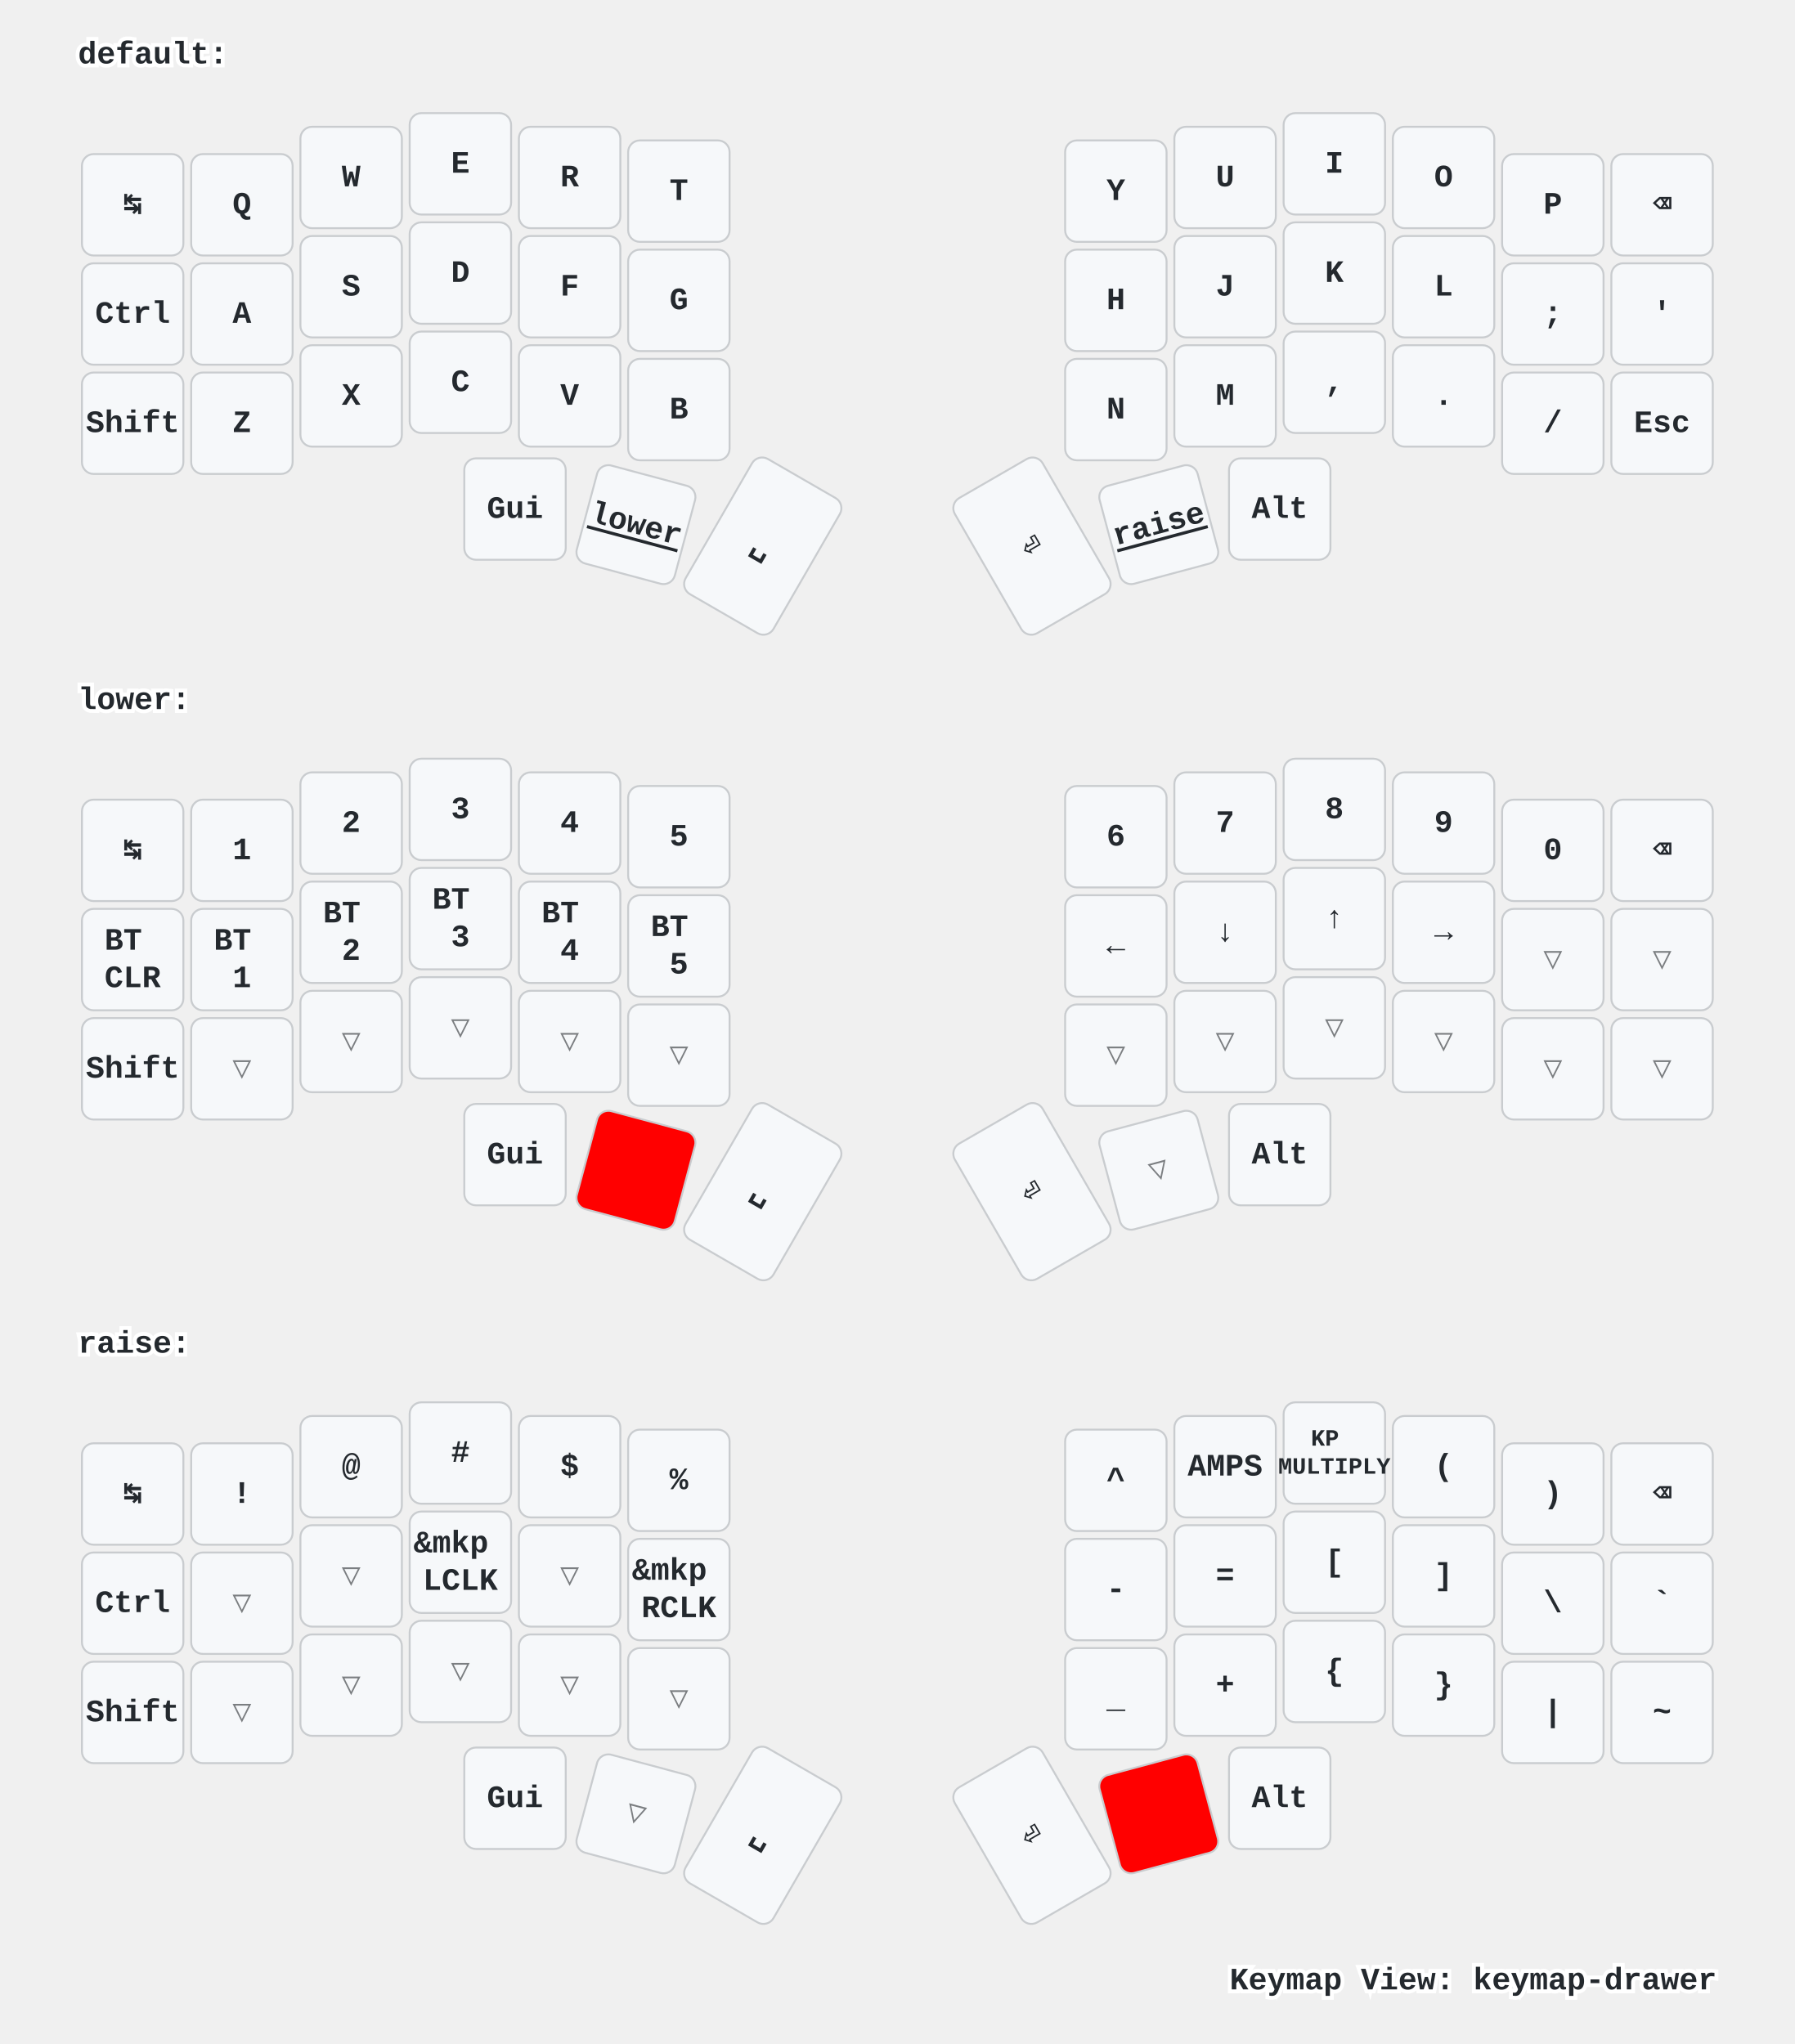
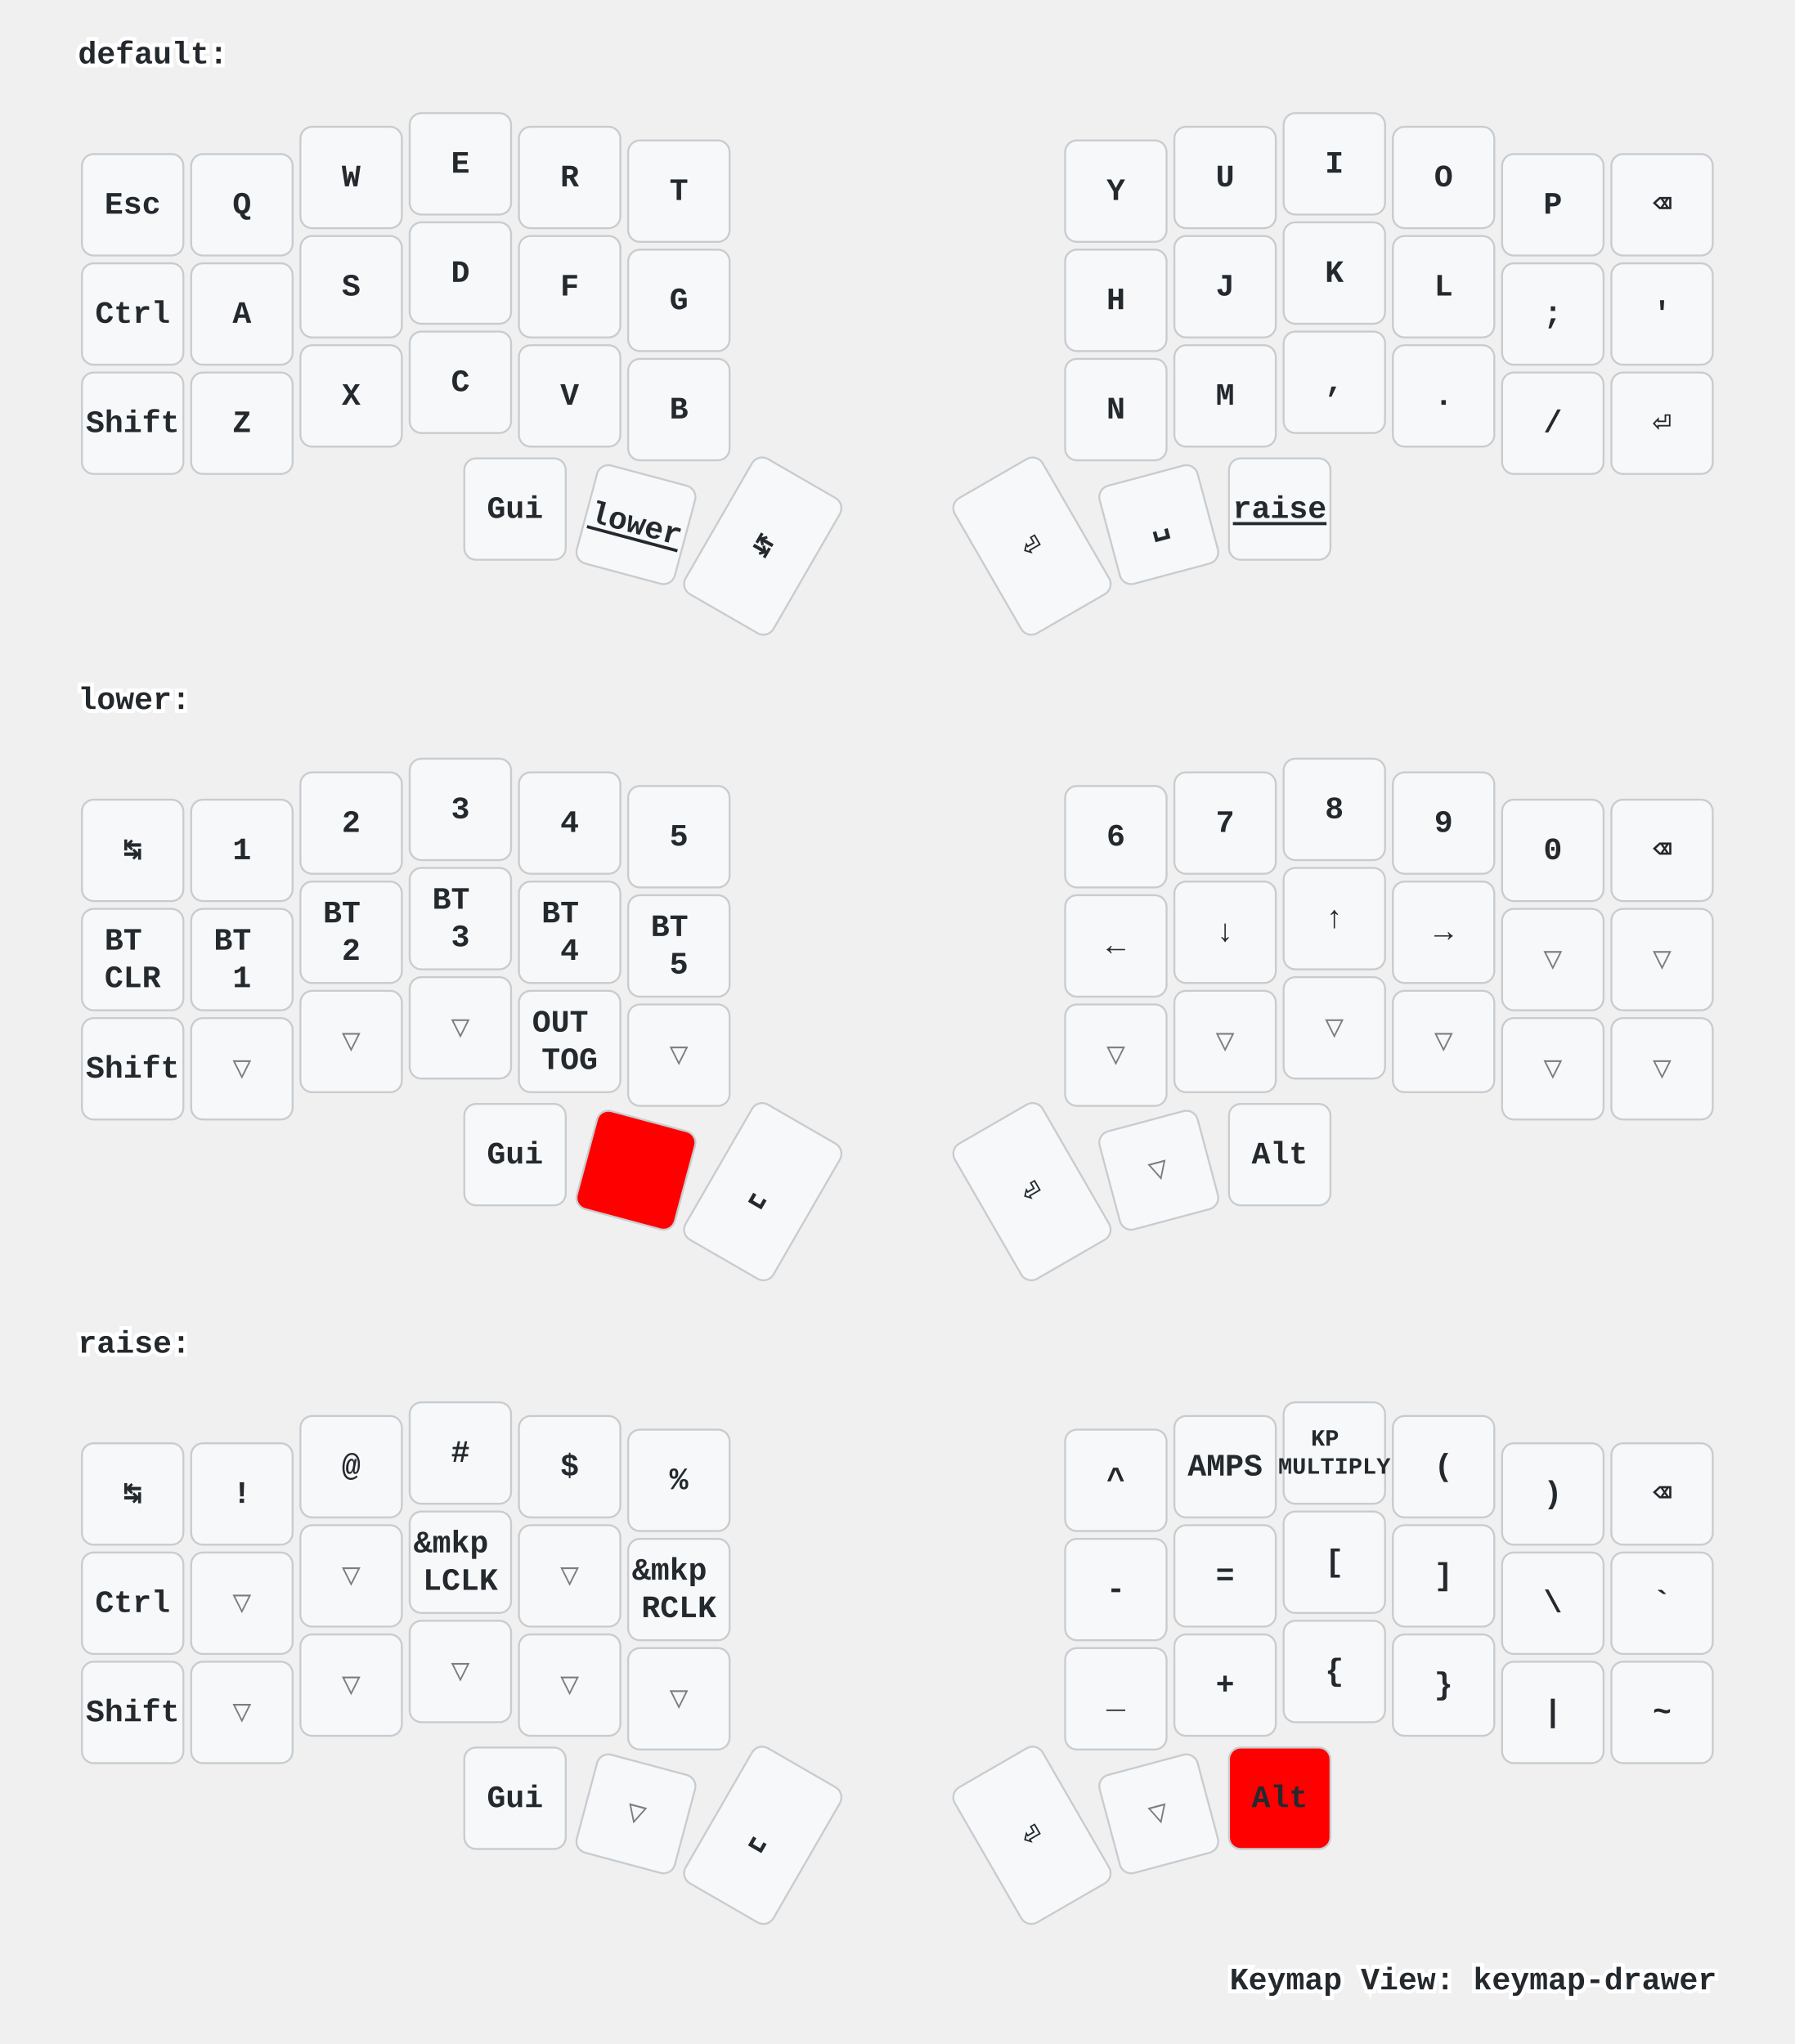
<svg xmlns="http://www.w3.org/2000/svg" width="920" height="1048" viewBox="0 0 920 1048" class="keymap">
  <style>/* inherit to force styles through use tags */
svg path {
    fill: inherit;
}

/* font and background color specifications */
svg.keymap {
    font-family: SFMono-Regular,Consolas,Liberation Mono,Menlo,monospace;
    font-size: 14px;
    font-kerning: normal;
    text-rendering: optimizeLegibility;
    fill: #24292e;
}

/* default key styling */
rect.key {
    fill: #f6f8fa;
}

rect.key, rect.combo {
    stroke: #c9cccf;
    stroke-width: 1;
}

/* default key side styling, only used is draw_key_sides is set */
rect.side {
    filter: brightness(90%);
}

/* color accent for combo boxes */
rect.combo, rect.combo-separate {
    fill: #cdf;
}

/* color accent for held keys */
rect.held, rect.combo.held {
    fill: #fdd;
}

/* color accent for ghost (optional) keys */
rect.ghost, rect.combo.ghost {
    stroke-dasharray: 4, 4;
    stroke-width: 2;
}

text {
    text-anchor: middle;
    dominant-baseline: middle;
}

/* styling for layer labels */
text.label {
    font-weight: bold;
    text-anchor: start;
    stroke: white;
    stroke-width: 4;
    paint-order: stroke;
}

/* styling for optional footer */
text.footer {
    text-anchor: end;
    dominant-baseline: auto;
    stroke: white;
    stroke-width: 4;
    paint-order: stroke;
}

/* styling for combo tap, and key hold/shifted label text */
text.combo, text.hold, text.shifted {
    font-size: 11px;
}

text.hold {
    text-anchor: middle;
    dominant-baseline: auto;
}

text.shifted {
    text-anchor: middle;
    dominant-baseline: hanging;
}

text.layer-activator {
    text-decoration: underline;
}

/* styling for hold/shifted label text in combo box */
text.combo.hold, text.combo.shifted {
    font-size: 8px;
}

/* lighter symbol for transparent keys */
text.trans {
    fill: #7b7e81;
}

/* styling for combo dendrons */
path.combo {
    stroke-width: 1;
    stroke: gray;
    fill: none;
}

/* Start Tabler Icons Cleanup */
/* cannot use height/width with glyphs */
.icon-tabler &gt; path {
    fill: inherit;
    stroke: inherit;
    stroke-width: 2;
}
/* hide tabler's default box */
.icon-tabler &gt; path[stroke="none"][fill="none"] {
    visibility: hidden;
}
/* End Tabler Icons Cleanup */

/* For default sytles, see https://github.com/caksoylar/keymap-drawer/blob/main/keymap_drawer/config.py#L85 */

svg.keymap {
  font-family: Ubuntu Mono, Inconsolata, Consolas, Liberation Mono, Menlo, monospace;
  font-size: 16px;
  font-weight: bold;
  text-rendering: optimizeLegibility;
}

/* Color accent for held keys
red = #f00
green = #0f0
blue = #00f
yellow = #ff0
cyan = #0ff
magenta = #f0f
white = #fff
black = #000
grey = #888
light grey = #ccc
#ffc
*/
rect.held, rect.combo.held {
    fill: #f00;
}

/* Technique borrowed and extended from https://github.com/englmaxi/zmk-config/blob/master/keymap-drawer/config.yaml */
.sym_sub_text.tap {
  translate: -5px 2px;
  font-size: 20px;
}
.sym_sub_text.shifted {
  translate: 10px 13px;
  font-size: 10px;
  opacity: 1.0;
}
.combo.sym_sub_text.tap {
  translate: -1px 1px;
}
.combo.sym_sub_text.shifted {
  translate: 7px 5px;
  font-size: 10px;
  opacity: 1.0;
}

/* Toggle */
.toggle.shifted {
  translate: -10px 12px;
}

.toggle.hold {
  translate: 13px -23px;
}

/* Variant for tap-dances */
.tap_dance.tap {
  translate: -7px 0px;
  font-size: 12px;
}
.tap_dance.shifted {
  translate: 7px 17px;
  font-size: 12px;
  opacity: 1.0;
}

/* Variant for symbol next to symbol */
.sym_by_sym.tap {
  translate: -6px 0px;
}
.sym_by_sym.shifted {
  translate: 10px 12px;
  opacity: 1.0;
}

.combo.sym_by_sym.tap {
  translate: -35px 0px;
}
.combo.sym_by_sym.shifted {
  translate: 35px 20px;
  opacity: 1.0;
}

.combo.sym_by_sym.hold {
  visibility: hidden;
}

/* hide hold box for combo sym_by_sym */
.combo.sym_by_sym.hold &gt; path[stroke="none"][fill="none"] {
  visibility: hidden;
}
</style>
  <g transform="translate(40, 0)" class="layer-default">
    <text x="0" y="28" class="label" id="default">default:</text>
    <g transform="translate(0, 56)">
      <g transform="translate(28, 49)" class="key keypos-0">
        <rect rx="6" ry="6" x="-26" y="-26" width="52" height="52" class="key" />
-         <text x="0" y="0" class="key tap">↹</text>
+         <text x="0" y="0" class="key tap">Esc</text>
      </g>
      <g transform="translate(84, 49)" class="key keypos-1">
        <rect rx="6" ry="6" x="-26" y="-26" width="52" height="52" class="key" />
        <text x="0" y="0" class="key tap">Q</text>
      </g>
      <g transform="translate(140, 35)" class="key keypos-2">
        <rect rx="6" ry="6" x="-26" y="-26" width="52" height="52" class="key" />
        <text x="0" y="0" class="key tap">W</text>
      </g>
      <g transform="translate(196, 28)" class="key keypos-3">
        <rect rx="6" ry="6" x="-26" y="-26" width="52" height="52" class="key" />
        <text x="0" y="0" class="key tap">E</text>
      </g>
      <g transform="translate(252, 35)" class="key keypos-4">
        <rect rx="6" ry="6" x="-26" y="-26" width="52" height="52" class="key" />
        <text x="0" y="0" class="key tap">R</text>
      </g>
      <g transform="translate(308, 42)" class="key keypos-5">
        <rect rx="6" ry="6" x="-26" y="-26" width="52" height="52" class="key" />
        <text x="0" y="0" class="key tap">T</text>
      </g>
      <g transform="translate(532, 42)" class="key keypos-6">
        <rect rx="6" ry="6" x="-26" y="-26" width="52" height="52" class="key" />
        <text x="0" y="0" class="key tap">Y</text>
      </g>
      <g transform="translate(588, 35)" class="key keypos-7">
        <rect rx="6" ry="6" x="-26" y="-26" width="52" height="52" class="key" />
        <text x="0" y="0" class="key tap">U</text>
      </g>
      <g transform="translate(644, 28)" class="key keypos-8">
        <rect rx="6" ry="6" x="-26" y="-26" width="52" height="52" class="key" />
        <text x="0" y="0" class="key tap">I</text>
      </g>
      <g transform="translate(700, 35)" class="key keypos-9">
        <rect rx="6" ry="6" x="-26" y="-26" width="52" height="52" class="key" />
        <text x="0" y="0" class="key tap">O</text>
      </g>
      <g transform="translate(756, 49)" class="key keypos-10">
        <rect rx="6" ry="6" x="-26" y="-26" width="52" height="52" class="key" />
        <text x="0" y="0" class="key tap">P</text>
      </g>
      <g transform="translate(812, 49)" class="key keypos-11">
        <rect rx="6" ry="6" x="-26" y="-26" width="52" height="52" class="key" />
        <text x="0" y="0" class="key tap">⌫</text>
      </g>
      <g transform="translate(28, 105)" class="key keypos-12">
        <rect rx="6" ry="6" x="-26" y="-26" width="52" height="52" class="key" />
        <text x="0" y="0" class="key tap">Ctrl</text>
      </g>
      <g transform="translate(84, 105)" class="key keypos-13">
        <rect rx="6" ry="6" x="-26" y="-26" width="52" height="52" class="key" />
        <text x="0" y="0" class="key tap">A</text>
      </g>
      <g transform="translate(140, 91)" class="key keypos-14">
        <rect rx="6" ry="6" x="-26" y="-26" width="52" height="52" class="key" />
        <text x="0" y="0" class="key tap">S</text>
      </g>
      <g transform="translate(196, 84)" class="key keypos-15">
        <rect rx="6" ry="6" x="-26" y="-26" width="52" height="52" class="key" />
        <text x="0" y="0" class="key tap">D</text>
      </g>
      <g transform="translate(252, 91)" class="key keypos-16">
        <rect rx="6" ry="6" x="-26" y="-26" width="52" height="52" class="key" />
        <text x="0" y="0" class="key tap">F</text>
      </g>
      <g transform="translate(308, 98)" class="key keypos-17">
        <rect rx="6" ry="6" x="-26" y="-26" width="52" height="52" class="key" />
        <text x="0" y="0" class="key tap">G</text>
      </g>
      <g transform="translate(532, 98)" class="key keypos-18">
        <rect rx="6" ry="6" x="-26" y="-26" width="52" height="52" class="key" />
        <text x="0" y="0" class="key tap">H</text>
      </g>
      <g transform="translate(588, 91)" class="key keypos-19">
        <rect rx="6" ry="6" x="-26" y="-26" width="52" height="52" class="key" />
        <text x="0" y="0" class="key tap">J</text>
      </g>
      <g transform="translate(644, 84)" class="key keypos-20">
        <rect rx="6" ry="6" x="-26" y="-26" width="52" height="52" class="key" />
        <text x="0" y="0" class="key tap">K</text>
      </g>
      <g transform="translate(700, 91)" class="key keypos-21">
        <rect rx="6" ry="6" x="-26" y="-26" width="52" height="52" class="key" />
        <text x="0" y="0" class="key tap">L</text>
      </g>
      <g transform="translate(756, 105)" class="key keypos-22">
        <rect rx="6" ry="6" x="-26" y="-26" width="52" height="52" class="key" />
        <text x="0" y="0" class="key tap">;</text>
      </g>
      <g transform="translate(812, 105)" class="key keypos-23">
        <rect rx="6" ry="6" x="-26" y="-26" width="52" height="52" class="key" />
        <text x="0" y="0" class="key tap">'</text>
      </g>
      <g transform="translate(28, 161)" class="key keypos-24">
        <rect rx="6" ry="6" x="-26" y="-26" width="52" height="52" class="key" />
        <text x="0" y="0" class="key tap">Shift</text>
      </g>
      <g transform="translate(84, 161)" class="key keypos-25">
        <rect rx="6" ry="6" x="-26" y="-26" width="52" height="52" class="key" />
        <text x="0" y="0" class="key tap">Z</text>
      </g>
      <g transform="translate(140, 147)" class="key keypos-26">
        <rect rx="6" ry="6" x="-26" y="-26" width="52" height="52" class="key" />
        <text x="0" y="0" class="key tap">X</text>
      </g>
      <g transform="translate(196, 140)" class="key keypos-27">
        <rect rx="6" ry="6" x="-26" y="-26" width="52" height="52" class="key" />
        <text x="0" y="0" class="key tap">C</text>
      </g>
      <g transform="translate(252, 147)" class="key keypos-28">
        <rect rx="6" ry="6" x="-26" y="-26" width="52" height="52" class="key" />
        <text x="0" y="0" class="key tap">V</text>
      </g>
      <g transform="translate(308, 154)" class="key keypos-29">
        <rect rx="6" ry="6" x="-26" y="-26" width="52" height="52" class="key" />
        <text x="0" y="0" class="key tap">B</text>
      </g>
      <g transform="translate(532, 154)" class="key keypos-30">
        <rect rx="6" ry="6" x="-26" y="-26" width="52" height="52" class="key" />
        <text x="0" y="0" class="key tap">N</text>
      </g>
      <g transform="translate(588, 147)" class="key keypos-31">
        <rect rx="6" ry="6" x="-26" y="-26" width="52" height="52" class="key" />
        <text x="0" y="0" class="key tap">M</text>
      </g>
      <g transform="translate(644, 140)" class="key keypos-32">
        <rect rx="6" ry="6" x="-26" y="-26" width="52" height="52" class="key" />
        <text x="0" y="0" class="key tap">,</text>
      </g>
      <g transform="translate(700, 147)" class="key keypos-33">
        <rect rx="6" ry="6" x="-26" y="-26" width="52" height="52" class="key" />
        <text x="0" y="0" class="key tap">.</text>
      </g>
      <g transform="translate(756, 161)" class="key keypos-34">
        <rect rx="6" ry="6" x="-26" y="-26" width="52" height="52" class="key" />
        <text x="0" y="0" class="key tap">/</text>
      </g>
      <g transform="translate(812, 161)" class="key keypos-35">
        <rect rx="6" ry="6" x="-26" y="-26" width="52" height="52" class="key" />
-         <text x="0" y="0" class="key tap">Esc</text>
+         <text x="0" y="0" class="key tap">⏎</text>
      </g>
      <g transform="translate(224, 205)" class="key keypos-36">
        <rect rx="6" ry="6" x="-26" y="-26" width="52" height="52" class="key" />
        <text x="0" y="0" class="key tap">Gui</text>
      </g>
      <g transform="translate(286, 213) rotate(15.0)" class="key keypos-37">
        <rect rx="6" ry="6" x="-26" y="-26" width="52" height="52" class="key" />
        <a href="#lower">
          <text x="0" y="0" class="key tap layer-activator">lower</text>
        </a>
      </g>
      <g transform="translate(351, 224) rotate(30.0)" class="key keypos-38">
        <rect rx="6" ry="6" x="-26" y="-40" width="52" height="80" class="key" />
-         <text x="0" y="0" class="key tap">␣</text>
+         <text x="0" y="0" class="key tap">↹</text>
      </g>
      <g transform="translate(489, 224) rotate(-30.0)" class="key keypos-39">
        <rect rx="6" ry="6" x="-26" y="-40" width="52" height="80" class="key" />
        <text x="0" y="0" class="key tap">⏎</text>
      </g>
      <g transform="translate(554, 213) rotate(-15.0)" class="key keypos-40">
        <rect rx="6" ry="6" x="-26" y="-26" width="52" height="52" class="key" />
+         <text x="0" y="0" class="key tap">␣</text>
+       </g>
+       <g transform="translate(616, 205)" class="key keypos-41">
+         <rect rx="6" ry="6" x="-26" y="-26" width="52" height="52" class="key" />
        <a href="#raise">
          <text x="0" y="0" class="key tap layer-activator">raise</text>
        </a>
-       </g>
-       <g transform="translate(616, 205)" class="key keypos-41">
-         <rect rx="6" ry="6" x="-26" y="-26" width="52" height="52" class="key" />
-         <text x="0" y="0" class="key tap">Alt</text>
      </g>
    </g>
  </g>
  <g transform="translate(40, 331)" class="layer-lower">
    <text x="0" y="28" class="label" id="lower">lower:</text>
    <g transform="translate(0, 56)">
      <g transform="translate(28, 49)" class="key keypos-0">
        <rect rx="6" ry="6" x="-26" y="-26" width="52" height="52" class="key" />
        <text x="0" y="0" class="key tap">↹</text>
      </g>
      <g transform="translate(84, 49)" class="key keypos-1">
        <rect rx="6" ry="6" x="-26" y="-26" width="52" height="52" class="key" />
        <text x="0" y="0" class="key tap">1</text>
      </g>
      <g transform="translate(140, 35)" class="key keypos-2">
        <rect rx="6" ry="6" x="-26" y="-26" width="52" height="52" class="key" />
        <text x="0" y="0" class="key tap">2</text>
      </g>
      <g transform="translate(196, 28)" class="key keypos-3">
        <rect rx="6" ry="6" x="-26" y="-26" width="52" height="52" class="key" />
        <text x="0" y="0" class="key tap">3</text>
      </g>
      <g transform="translate(252, 35)" class="key keypos-4">
        <rect rx="6" ry="6" x="-26" y="-26" width="52" height="52" class="key" />
        <text x="0" y="0" class="key tap">4</text>
      </g>
      <g transform="translate(308, 42)" class="key keypos-5">
        <rect rx="6" ry="6" x="-26" y="-26" width="52" height="52" class="key" />
        <text x="0" y="0" class="key tap">5</text>
      </g>
      <g transform="translate(532, 42)" class="key keypos-6">
        <rect rx="6" ry="6" x="-26" y="-26" width="52" height="52" class="key" />
        <text x="0" y="0" class="key tap">6</text>
      </g>
      <g transform="translate(588, 35)" class="key keypos-7">
        <rect rx="6" ry="6" x="-26" y="-26" width="52" height="52" class="key" />
        <text x="0" y="0" class="key tap">7</text>
      </g>
      <g transform="translate(644, 28)" class="key keypos-8">
        <rect rx="6" ry="6" x="-26" y="-26" width="52" height="52" class="key" />
        <text x="0" y="0" class="key tap">8</text>
      </g>
      <g transform="translate(700, 35)" class="key keypos-9">
        <rect rx="6" ry="6" x="-26" y="-26" width="52" height="52" class="key" />
        <text x="0" y="0" class="key tap">9</text>
      </g>
      <g transform="translate(756, 49)" class="key keypos-10">
        <rect rx="6" ry="6" x="-26" y="-26" width="52" height="52" class="key" />
        <text x="0" y="0" class="key tap">0</text>
      </g>
      <g transform="translate(812, 49)" class="key keypos-11">
        <rect rx="6" ry="6" x="-26" y="-26" width="52" height="52" class="key" />
        <text x="0" y="0" class="key tap">⌫</text>
      </g>
      <g transform="translate(28, 105)" class="key keypos-12">
        <rect rx="6" ry="6" x="-26" y="-26" width="52" height="52" class="key" />
        <text x="0" y="0" class="key tap">
          <tspan x="0" dy="-0.6em">BT</tspan>
          <tspan x="0" dy="1.2em">CLR</tspan>
        </text>
      </g>
      <g transform="translate(84, 105)" class="key keypos-13">
        <rect rx="6" ry="6" x="-26" y="-26" width="52" height="52" class="key" />
        <text x="0" y="0" class="key tap">
          <tspan x="0" dy="-0.6em">BT</tspan>
          <tspan x="0" dy="1.2em">1</tspan>
        </text>
      </g>
      <g transform="translate(140, 91)" class="key keypos-14">
        <rect rx="6" ry="6" x="-26" y="-26" width="52" height="52" class="key" />
        <text x="0" y="0" class="key tap">
          <tspan x="0" dy="-0.6em">BT</tspan>
          <tspan x="0" dy="1.2em">2</tspan>
        </text>
      </g>
      <g transform="translate(196, 84)" class="key keypos-15">
        <rect rx="6" ry="6" x="-26" y="-26" width="52" height="52" class="key" />
        <text x="0" y="0" class="key tap">
          <tspan x="0" dy="-0.6em">BT</tspan>
          <tspan x="0" dy="1.2em">3</tspan>
        </text>
      </g>
      <g transform="translate(252, 91)" class="key keypos-16">
        <rect rx="6" ry="6" x="-26" y="-26" width="52" height="52" class="key" />
        <text x="0" y="0" class="key tap">
          <tspan x="0" dy="-0.6em">BT</tspan>
          <tspan x="0" dy="1.2em">4</tspan>
        </text>
      </g>
      <g transform="translate(308, 98)" class="key keypos-17">
        <rect rx="6" ry="6" x="-26" y="-26" width="52" height="52" class="key" />
        <text x="0" y="0" class="key tap">
          <tspan x="0" dy="-0.6em">BT</tspan>
          <tspan x="0" dy="1.2em">5</tspan>
        </text>
      </g>
      <g transform="translate(532, 98)" class="key keypos-18">
        <rect rx="6" ry="6" x="-26" y="-26" width="52" height="52" class="key" />
        <text x="0" y="0" class="key tap">←</text>
      </g>
      <g transform="translate(588, 91)" class="key keypos-19">
        <rect rx="6" ry="6" x="-26" y="-26" width="52" height="52" class="key" />
        <text x="0" y="0" class="key tap">↓</text>
      </g>
      <g transform="translate(644, 84)" class="key keypos-20">
        <rect rx="6" ry="6" x="-26" y="-26" width="52" height="52" class="key" />
        <text x="0" y="0" class="key tap">↑</text>
      </g>
      <g transform="translate(700, 91)" class="key keypos-21">
        <rect rx="6" ry="6" x="-26" y="-26" width="52" height="52" class="key" />
        <text x="0" y="0" class="key tap">→</text>
      </g>
      <g transform="translate(756, 105)" class="key trans keypos-22">
        <rect rx="6" ry="6" x="-26" y="-26" width="52" height="52" class="key trans" />
        <text x="0" y="0" class="key trans tap">▽</text>
      </g>
      <g transform="translate(812, 105)" class="key trans keypos-23">
        <rect rx="6" ry="6" x="-26" y="-26" width="52" height="52" class="key trans" />
        <text x="0" y="0" class="key trans tap">▽</text>
      </g>
      <g transform="translate(28, 161)" class="key keypos-24">
        <rect rx="6" ry="6" x="-26" y="-26" width="52" height="52" class="key" />
        <text x="0" y="0" class="key tap">Shift</text>
      </g>
      <g transform="translate(84, 161)" class="key trans keypos-25">
        <rect rx="6" ry="6" x="-26" y="-26" width="52" height="52" class="key trans" />
        <text x="0" y="0" class="key trans tap">▽</text>
      </g>
      <g transform="translate(140, 147)" class="key trans keypos-26">
        <rect rx="6" ry="6" x="-26" y="-26" width="52" height="52" class="key trans" />
        <text x="0" y="0" class="key trans tap">▽</text>
      </g>
      <g transform="translate(196, 140)" class="key trans keypos-27">
        <rect rx="6" ry="6" x="-26" y="-26" width="52" height="52" class="key trans" />
        <text x="0" y="0" class="key trans tap">▽</text>
      </g>
-       <g transform="translate(252, 147)" class="key trans keypos-28">
-         <rect rx="6" ry="6" x="-26" y="-26" width="52" height="52" class="key trans" />
-         <text x="0" y="0" class="key trans tap">▽</text>
+       <g transform="translate(252, 147)" class="key keypos-28">
+         <rect rx="6" ry="6" x="-26" y="-26" width="52" height="52" class="key" />
+         <text x="0" y="0" class="key tap">
+           <tspan x="0" dy="-0.6em">OUT</tspan>
+           <tspan x="0" dy="1.2em">TOG</tspan>
+         </text>
      </g>
      <g transform="translate(308, 154)" class="key trans keypos-29">
        <rect rx="6" ry="6" x="-26" y="-26" width="52" height="52" class="key trans" />
        <text x="0" y="0" class="key trans tap">▽</text>
      </g>
      <g transform="translate(532, 154)" class="key trans keypos-30">
        <rect rx="6" ry="6" x="-26" y="-26" width="52" height="52" class="key trans" />
        <text x="0" y="0" class="key trans tap">▽</text>
      </g>
      <g transform="translate(588, 147)" class="key trans keypos-31">
        <rect rx="6" ry="6" x="-26" y="-26" width="52" height="52" class="key trans" />
        <text x="0" y="0" class="key trans tap">▽</text>
      </g>
      <g transform="translate(644, 140)" class="key trans keypos-32">
        <rect rx="6" ry="6" x="-26" y="-26" width="52" height="52" class="key trans" />
        <text x="0" y="0" class="key trans tap">▽</text>
      </g>
      <g transform="translate(700, 147)" class="key trans keypos-33">
        <rect rx="6" ry="6" x="-26" y="-26" width="52" height="52" class="key trans" />
        <text x="0" y="0" class="key trans tap">▽</text>
      </g>
      <g transform="translate(756, 161)" class="key trans keypos-34">
        <rect rx="6" ry="6" x="-26" y="-26" width="52" height="52" class="key trans" />
        <text x="0" y="0" class="key trans tap">▽</text>
      </g>
      <g transform="translate(812, 161)" class="key trans keypos-35">
        <rect rx="6" ry="6" x="-26" y="-26" width="52" height="52" class="key trans" />
        <text x="0" y="0" class="key trans tap">▽</text>
      </g>
      <g transform="translate(224, 205)" class="key keypos-36">
        <rect rx="6" ry="6" x="-26" y="-26" width="52" height="52" class="key" />
        <text x="0" y="0" class="key tap">Gui</text>
      </g>
      <g transform="translate(286, 213) rotate(15.0)" class="key held keypos-37">
        <rect rx="6" ry="6" x="-26" y="-26" width="52" height="52" class="key held" />
      </g>
      <g transform="translate(351, 224) rotate(30.0)" class="key keypos-38">
        <rect rx="6" ry="6" x="-26" y="-40" width="52" height="80" class="key" />
        <text x="0" y="0" class="key tap">␣</text>
      </g>
      <g transform="translate(489, 224) rotate(-30.0)" class="key keypos-39">
        <rect rx="6" ry="6" x="-26" y="-40" width="52" height="80" class="key" />
        <text x="0" y="0" class="key tap">⏎</text>
      </g>
      <g transform="translate(554, 213) rotate(-15.0)" class="key trans keypos-40">
        <rect rx="6" ry="6" x="-26" y="-26" width="52" height="52" class="key trans" />
        <text x="0" y="0" class="key trans tap">▽</text>
      </g>
      <g transform="translate(616, 205)" class="key keypos-41">
        <rect rx="6" ry="6" x="-26" y="-26" width="52" height="52" class="key" />
        <text x="0" y="0" class="key tap">Alt</text>
      </g>
    </g>
  </g>
  <g transform="translate(40, 661)" class="layer-raise">
    <text x="0" y="28" class="label" id="raise">raise:</text>
    <g transform="translate(0, 56)">
      <g transform="translate(28, 49)" class="key keypos-0">
        <rect rx="6" ry="6" x="-26" y="-26" width="52" height="52" class="key" />
        <text x="0" y="0" class="key tap">↹</text>
      </g>
      <g transform="translate(84, 49)" class="key keypos-1">
        <rect rx="6" ry="6" x="-26" y="-26" width="52" height="52" class="key" />
        <text x="0" y="0" class="key tap">!</text>
      </g>
      <g transform="translate(140, 35)" class="key keypos-2">
        <rect rx="6" ry="6" x="-26" y="-26" width="52" height="52" class="key" />
        <text x="0" y="0" class="key tap">@</text>
      </g>
      <g transform="translate(196, 28)" class="key keypos-3">
        <rect rx="6" ry="6" x="-26" y="-26" width="52" height="52" class="key" />
        <text x="0" y="0" class="key tap">#</text>
      </g>
      <g transform="translate(252, 35)" class="key keypos-4">
        <rect rx="6" ry="6" x="-26" y="-26" width="52" height="52" class="key" />
        <text x="0" y="0" class="key tap">$</text>
      </g>
      <g transform="translate(308, 42)" class="key keypos-5">
        <rect rx="6" ry="6" x="-26" y="-26" width="52" height="52" class="key" />
        <text x="0" y="0" class="key tap">%</text>
      </g>
      <g transform="translate(532, 42)" class="key keypos-6">
        <rect rx="6" ry="6" x="-26" y="-26" width="52" height="52" class="key" />
        <text x="0" y="0" class="key tap">^</text>
      </g>
      <g transform="translate(588, 35)" class="key keypos-7">
        <rect rx="6" ry="6" x="-26" y="-26" width="52" height="52" class="key" />
        <text x="0" y="0" class="key tap">AMPS</text>
      </g>
      <g transform="translate(644, 28)" class="key keypos-8">
        <rect rx="6" ry="6" x="-26" y="-26" width="52" height="52" class="key" />
        <text x="0" y="0" class="key tap">
          <tspan x="0" dy="-0.6em" style="font-size: 75%">KP</tspan>
          <tspan x="0" dy="1.2em" style="font-size: 75%">MULTIPLY</tspan>
        </text>
      </g>
      <g transform="translate(700, 35)" class="key keypos-9">
        <rect rx="6" ry="6" x="-26" y="-26" width="52" height="52" class="key" />
        <text x="0" y="0" class="key tap">(</text>
      </g>
      <g transform="translate(756, 49)" class="key keypos-10">
        <rect rx="6" ry="6" x="-26" y="-26" width="52" height="52" class="key" />
        <text x="0" y="0" class="key tap">)</text>
      </g>
      <g transform="translate(812, 49)" class="key keypos-11">
        <rect rx="6" ry="6" x="-26" y="-26" width="52" height="52" class="key" />
        <text x="0" y="0" class="key tap">⌫</text>
      </g>
      <g transform="translate(28, 105)" class="key keypos-12">
        <rect rx="6" ry="6" x="-26" y="-26" width="52" height="52" class="key" />
        <text x="0" y="0" class="key tap">Ctrl</text>
      </g>
      <g transform="translate(84, 105)" class="key trans keypos-13">
        <rect rx="6" ry="6" x="-26" y="-26" width="52" height="52" class="key trans" />
        <text x="0" y="0" class="key trans tap">▽</text>
      </g>
      <g transform="translate(140, 91)" class="key trans keypos-14">
        <rect rx="6" ry="6" x="-26" y="-26" width="52" height="52" class="key trans" />
        <text x="0" y="0" class="key trans tap">▽</text>
      </g>
      <g transform="translate(196, 84)" class="key keypos-15">
        <rect rx="6" ry="6" x="-26" y="-26" width="52" height="52" class="key" />
        <text x="0" y="0" class="key tap">
          <tspan x="0" dy="-0.6em">&amp;mkp</tspan>
          <tspan x="0" dy="1.2em">LCLK</tspan>
        </text>
      </g>
      <g transform="translate(252, 91)" class="key trans keypos-16">
        <rect rx="6" ry="6" x="-26" y="-26" width="52" height="52" class="key trans" />
        <text x="0" y="0" class="key trans tap">▽</text>
      </g>
      <g transform="translate(308, 98)" class="key keypos-17">
        <rect rx="6" ry="6" x="-26" y="-26" width="52" height="52" class="key" />
        <text x="0" y="0" class="key tap">
          <tspan x="0" dy="-0.6em">&amp;mkp</tspan>
          <tspan x="0" dy="1.2em">RCLK</tspan>
        </text>
      </g>
      <g transform="translate(532, 98)" class="key keypos-18">
        <rect rx="6" ry="6" x="-26" y="-26" width="52" height="52" class="key" />
        <text x="0" y="0" class="key tap">-</text>
      </g>
      <g transform="translate(588, 91)" class="key keypos-19">
        <rect rx="6" ry="6" x="-26" y="-26" width="52" height="52" class="key" />
        <text x="0" y="0" class="key tap">=</text>
      </g>
      <g transform="translate(644, 84)" class="key keypos-20">
        <rect rx="6" ry="6" x="-26" y="-26" width="52" height="52" class="key" />
        <text x="0" y="0" class="key tap">[</text>
      </g>
      <g transform="translate(700, 91)" class="key keypos-21">
        <rect rx="6" ry="6" x="-26" y="-26" width="52" height="52" class="key" />
        <text x="0" y="0" class="key tap">]</text>
      </g>
      <g transform="translate(756, 105)" class="key keypos-22">
        <rect rx="6" ry="6" x="-26" y="-26" width="52" height="52" class="key" />
        <text x="0" y="0" class="key tap">\</text>
      </g>
      <g transform="translate(812, 105)" class="key keypos-23">
        <rect rx="6" ry="6" x="-26" y="-26" width="52" height="52" class="key" />
        <text x="0" y="0" class="key tap">`</text>
      </g>
      <g transform="translate(28, 161)" class="key keypos-24">
        <rect rx="6" ry="6" x="-26" y="-26" width="52" height="52" class="key" />
        <text x="0" y="0" class="key tap">Shift</text>
      </g>
      <g transform="translate(84, 161)" class="key trans keypos-25">
        <rect rx="6" ry="6" x="-26" y="-26" width="52" height="52" class="key trans" />
        <text x="0" y="0" class="key trans tap">▽</text>
      </g>
      <g transform="translate(140, 147)" class="key trans keypos-26">
        <rect rx="6" ry="6" x="-26" y="-26" width="52" height="52" class="key trans" />
        <text x="0" y="0" class="key trans tap">▽</text>
      </g>
      <g transform="translate(196, 140)" class="key trans keypos-27">
        <rect rx="6" ry="6" x="-26" y="-26" width="52" height="52" class="key trans" />
        <text x="0" y="0" class="key trans tap">▽</text>
      </g>
      <g transform="translate(252, 147)" class="key trans keypos-28">
        <rect rx="6" ry="6" x="-26" y="-26" width="52" height="52" class="key trans" />
        <text x="0" y="0" class="key trans tap">▽</text>
      </g>
      <g transform="translate(308, 154)" class="key trans keypos-29">
        <rect rx="6" ry="6" x="-26" y="-26" width="52" height="52" class="key trans" />
        <text x="0" y="0" class="key trans tap">▽</text>
      </g>
      <g transform="translate(532, 154)" class="key keypos-30">
        <rect rx="6" ry="6" x="-26" y="-26" width="52" height="52" class="key" />
        <text x="0" y="0" class="key tap">_</text>
      </g>
      <g transform="translate(588, 147)" class="key keypos-31">
        <rect rx="6" ry="6" x="-26" y="-26" width="52" height="52" class="key" />
        <text x="0" y="0" class="key tap">+</text>
      </g>
      <g transform="translate(644, 140)" class="key keypos-32">
        <rect rx="6" ry="6" x="-26" y="-26" width="52" height="52" class="key" />
        <text x="0" y="0" class="key tap">{</text>
      </g>
      <g transform="translate(700, 147)" class="key keypos-33">
        <rect rx="6" ry="6" x="-26" y="-26" width="52" height="52" class="key" />
        <text x="0" y="0" class="key tap">}</text>
      </g>
      <g transform="translate(756, 161)" class="key keypos-34">
        <rect rx="6" ry="6" x="-26" y="-26" width="52" height="52" class="key" />
        <text x="0" y="0" class="key tap">|</text>
      </g>
      <g transform="translate(812, 161)" class="key keypos-35">
        <rect rx="6" ry="6" x="-26" y="-26" width="52" height="52" class="key" />
        <text x="0" y="0" class="key tap">~</text>
      </g>
      <g transform="translate(224, 205)" class="key keypos-36">
        <rect rx="6" ry="6" x="-26" y="-26" width="52" height="52" class="key" />
        <text x="0" y="0" class="key tap">Gui</text>
      </g>
      <g transform="translate(286, 213) rotate(15.0)" class="key trans keypos-37">
        <rect rx="6" ry="6" x="-26" y="-26" width="52" height="52" class="key trans" />
        <text x="0" y="0" class="key trans tap">▽</text>
      </g>
      <g transform="translate(351, 224) rotate(30.0)" class="key keypos-38">
        <rect rx="6" ry="6" x="-26" y="-40" width="52" height="80" class="key" />
        <text x="0" y="0" class="key tap">␣</text>
      </g>
      <g transform="translate(489, 224) rotate(-30.0)" class="key keypos-39">
        <rect rx="6" ry="6" x="-26" y="-40" width="52" height="80" class="key" />
        <text x="0" y="0" class="key tap">⏎</text>
      </g>
-       <g transform="translate(554, 213) rotate(-15.0)" class="key held keypos-40">
+       <g transform="translate(554, 213) rotate(-15.0)" class="key trans keypos-40">
+         <rect rx="6" ry="6" x="-26" y="-26" width="52" height="52" class="key trans" />
+         <text x="0" y="0" class="key trans tap">▽</text>
+       </g>
+       <g transform="translate(616, 205)" class="key held keypos-41">
        <rect rx="6" ry="6" x="-26" y="-26" width="52" height="52" class="key held" />
-       </g>
-       <g transform="translate(616, 205)" class="key keypos-41">
-         <rect rx="6" ry="6" x="-26" y="-26" width="52" height="52" class="key" />
-         <text x="0" y="0" class="key tap">Alt</text>
+         <text x="0" y="0" class="key held tap">Alt</text>
      </g>
    </g>
  </g>
  <text x="880.0" y="1020.0" class="footer">Keymap View: <a href="https://github.com/caksoylar/keymap-drawer">keymap-drawer</a>
  </text>
</svg>
